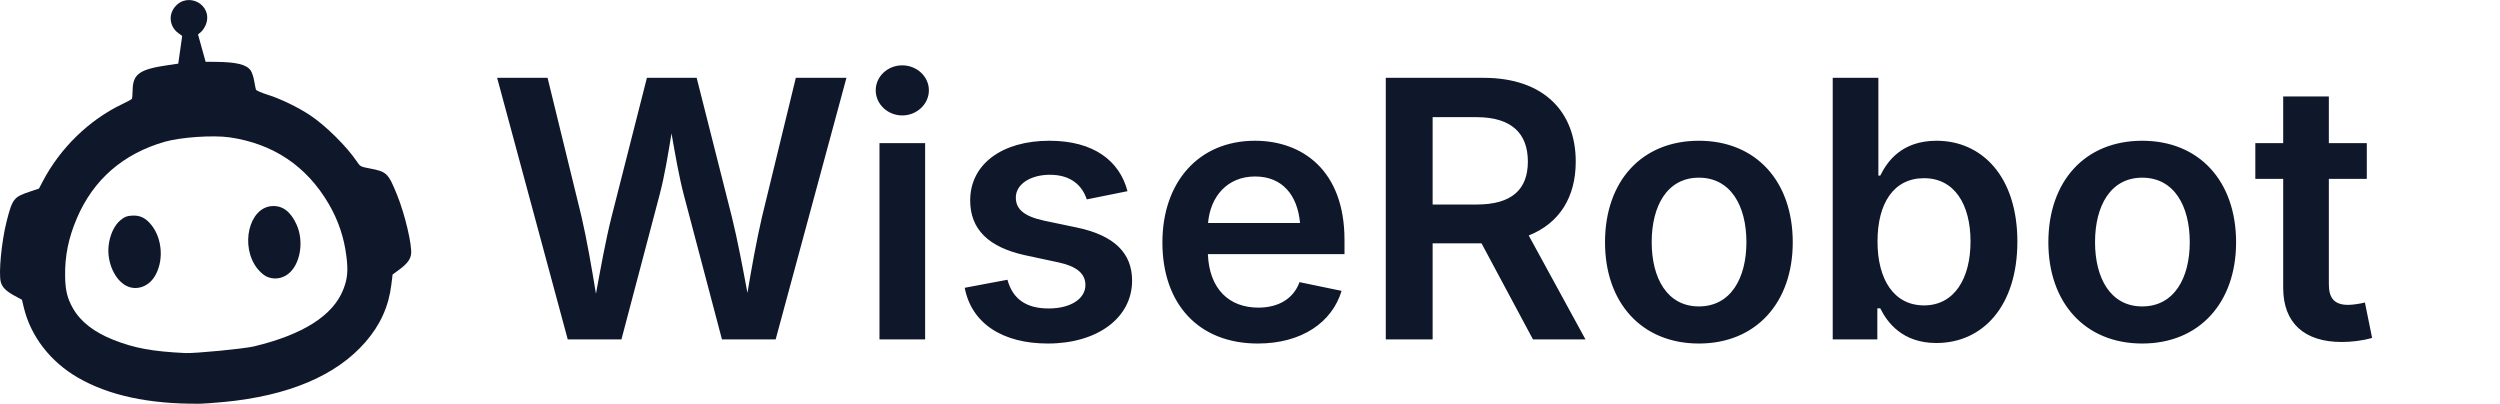
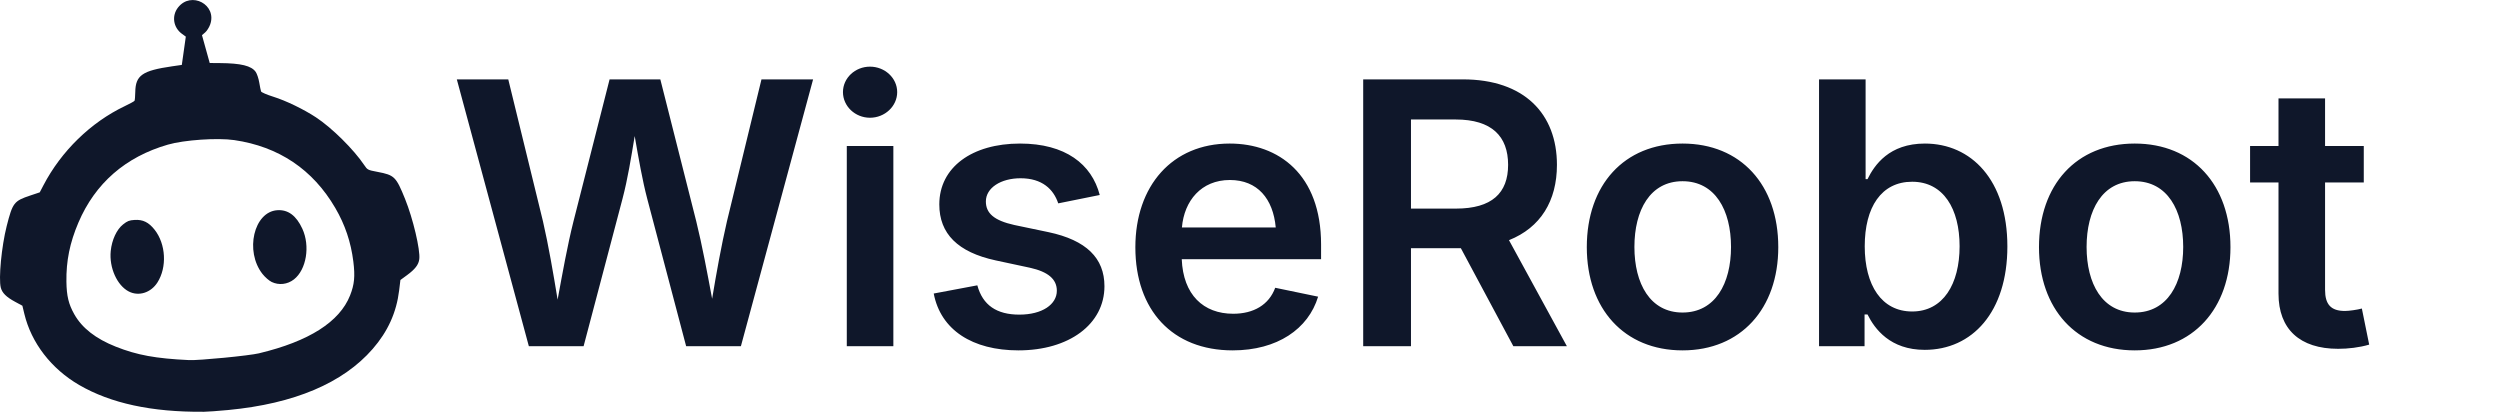
- <svg xmlns="http://www.w3.org/2000/svg" width="228.467" height="36.896" viewBox="0 0 228.467 36.896" version="1.1">
+ <svg xmlns="http://www.w3.org/2000/svg" width="224.0" height="36.896" viewBox="0 0 224.0 36.896" version="1.1">
  <g transform="translate(-159.3422,-68.44234)">
    <path style="fill:#0f172a;stroke-width:0.1" d="m 177.549,105.337 c -4.613,0.036 -8.28,-0.756 -11.114,-2.4 -2.496,-1.448 -4.287,-3.772 -4.912,-6.374 l -0.175,-0.728 -0.652,-0.352 c -0.791,-0.427 -1.159,-0.792 -1.283,-1.27 -0.209,-0.807 0.068,-3.698 0.528,-5.511 0.531,-2.093 0.654,-2.253 2.106,-2.739 l 0.857,-0.287 0.329,-0.63 c 1.601,-3.067 4.243,-5.64 7.281,-7.09 0.455,-0.217 0.851,-0.434 0.882,-0.482 0.03,-0.048 0.06,-0.404 0.067,-0.789 0.023,-1.492 0.626,-1.913 3.293,-2.3 l 0.877,-0.127 0.179,-1.267 0.179,-1.267 -0.345,-0.25 c -0.784,-0.567 -0.938,-1.616 -0.349,-2.365 1.177,-1.495 3.519,-0.24 2.873,1.539 -0.093,0.256 -0.296,0.574 -0.45,0.705 l -0.281,0.239 0.347,1.248 0.347,1.248 0.904,0.007 c 1.907,0.015 2.828,0.241 3.214,0.787 0.117,0.166 0.259,0.59 0.32,0.953 0.06,0.36 0.133,0.72 0.163,0.801 0.029,0.081 0.525,0.294 1.1,0.474 1.123,0.351 2.714,1.119 3.817,1.845 1.428,0.938 3.387,2.877 4.329,4.283 0.284,0.424 0.314,0.439 1.19,0.605 1.516,0.288 1.658,0.427 2.468,2.43 0.707,1.747 1.372,4.558 1.273,5.383 -0.059,0.497 -0.372,0.906 -1.097,1.438 l -0.595,0.436 -0.113,0.929 c -0.241,1.982 -1.008,3.68 -2.372,5.248 -2.662,3.061 -7.031,4.909 -12.935,5.472 -0.905,0.086 -1.917,0.159 -2.248,0.162 z m 5.014,-5.242 c 4.468,-1.071 7.207,-2.814 8.145,-5.181 0.388,-0.98 0.459,-1.707 0.294,-3.032 -0.217,-1.747 -0.743,-3.307 -1.62,-4.809 -2.012,-3.447 -5.065,-5.497 -9.05,-6.078 -1.503,-0.219 -4.483,-0.016 -5.943,0.405 -3.8,1.095 -6.521,3.466 -8.023,6.99 -0.77,1.806 -1.101,3.44 -1.073,5.294 0.019,1.282 0.196,2.011 0.704,2.914 0.696,1.236 1.923,2.194 3.725,2.908 1.905,0.755 3.574,1.06 6.558,1.201 0.887,0.042 5.385,-0.395 6.283,-0.61 z m -11.671,-5.53 c -1.063,-0.543 -1.78,-2.146 -1.628,-3.637 0.102,-0.997 0.533,-1.924 1.104,-2.376 0.391,-0.309 0.55,-0.372 1.027,-0.403 0.749,-0.049 1.274,0.208 1.804,0.882 1.01,1.285 1.119,3.357 0.249,4.721 -0.586,0.919 -1.672,1.264 -2.555,0.812 z m 12.792,-0.859 c -0.235,-0.113 -0.592,-0.425 -0.825,-0.72 -1.597,-2.034 -0.777,-5.566 1.326,-5.709 0.966,-0.066 1.704,0.48 2.248,1.662 0.713,1.551 0.364,3.66 -0.752,4.536 -0.581,0.455 -1.346,0.544 -1.997,0.232 z" id="path245" />
-     <text xml:space="preserve" style="font-style:normal;font-variant:normal;font-weight:600;font-stretch:normal;font-size:32.861px;font-family:Montserrat, -apple-system, sans-serif;word-spacing:-3.948px;fill:#0f172a;stroke-width:2.738" x="203.976" y="99.46" id="text344">
-       <tspan x="203.976" y="99.46">WiseRobot</tspan>
+     <text xml:space="preserve" style="font-style:normal;font-variant:normal;font-weight:600;font-stretch:normal;font-size:32.861px;font-family:Montserrat, -apple-system, sans-serif;word-spacing:-3.948px;fill:#0f172a;stroke-width:2.738" x="199.476" y="99.46" id="text344">
+       <tspan x="199.476" y="99.46">WiseRobot</tspan>
    </text>
  </g>
</svg>
